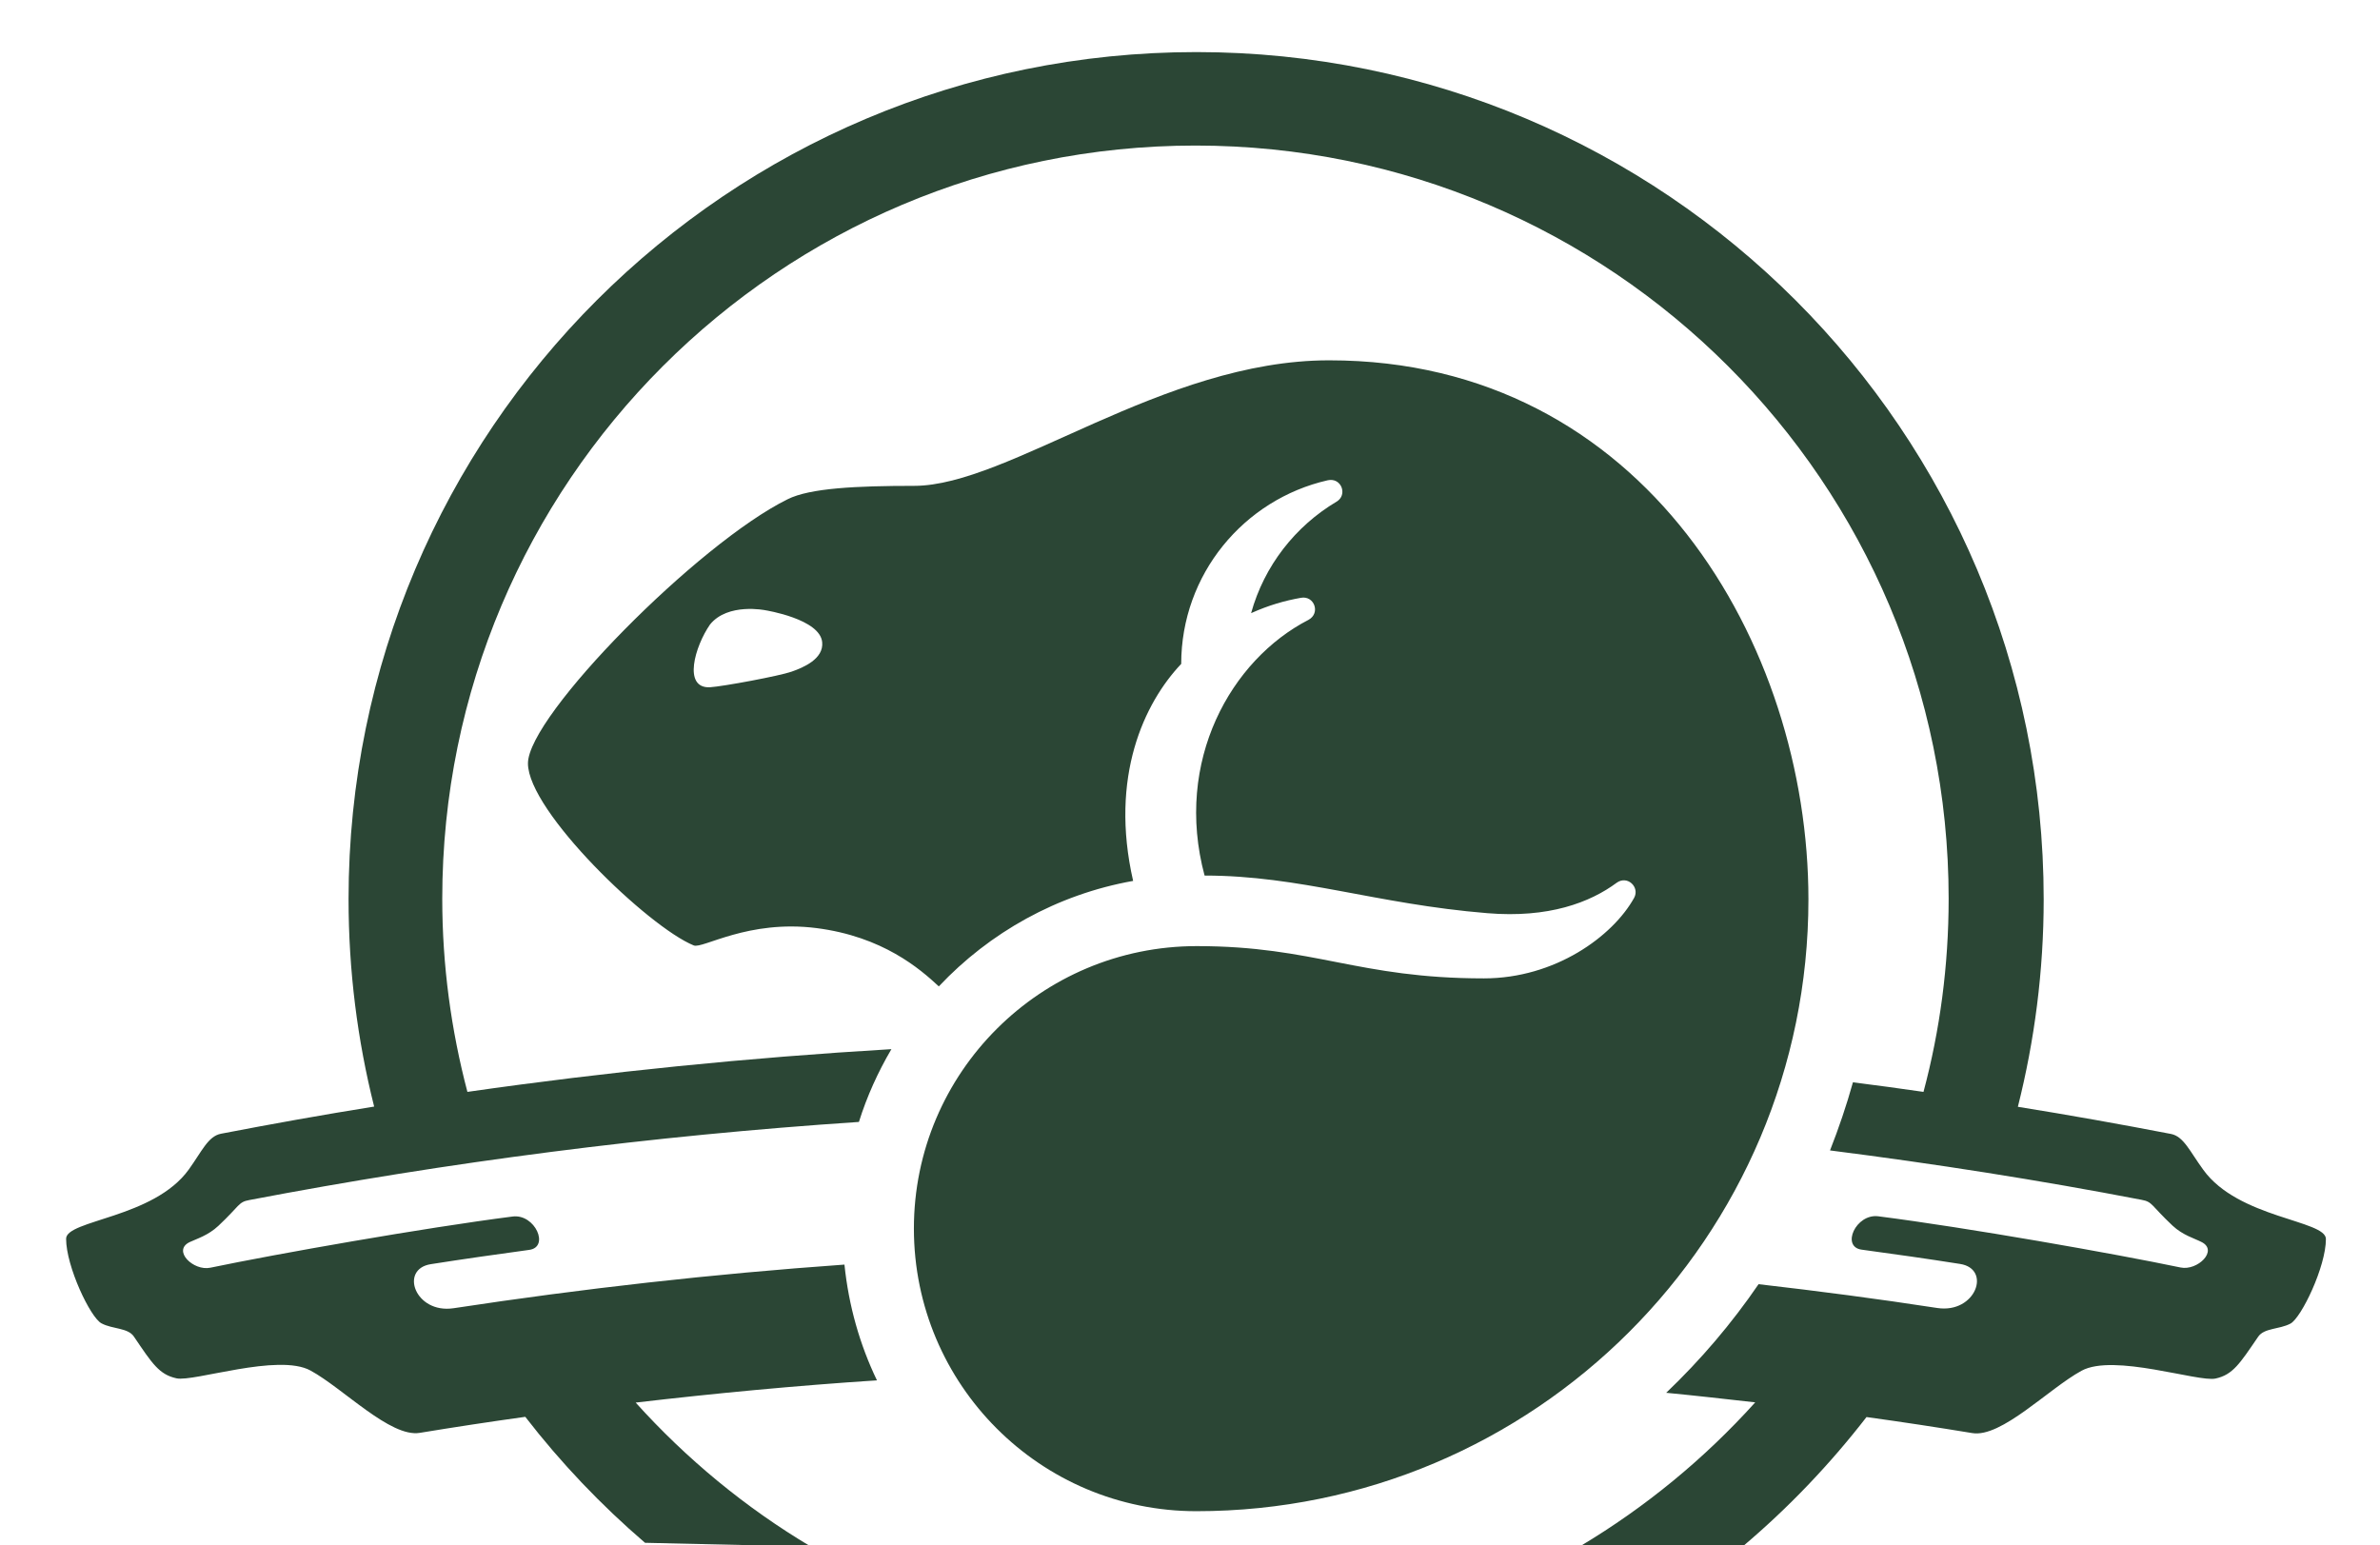
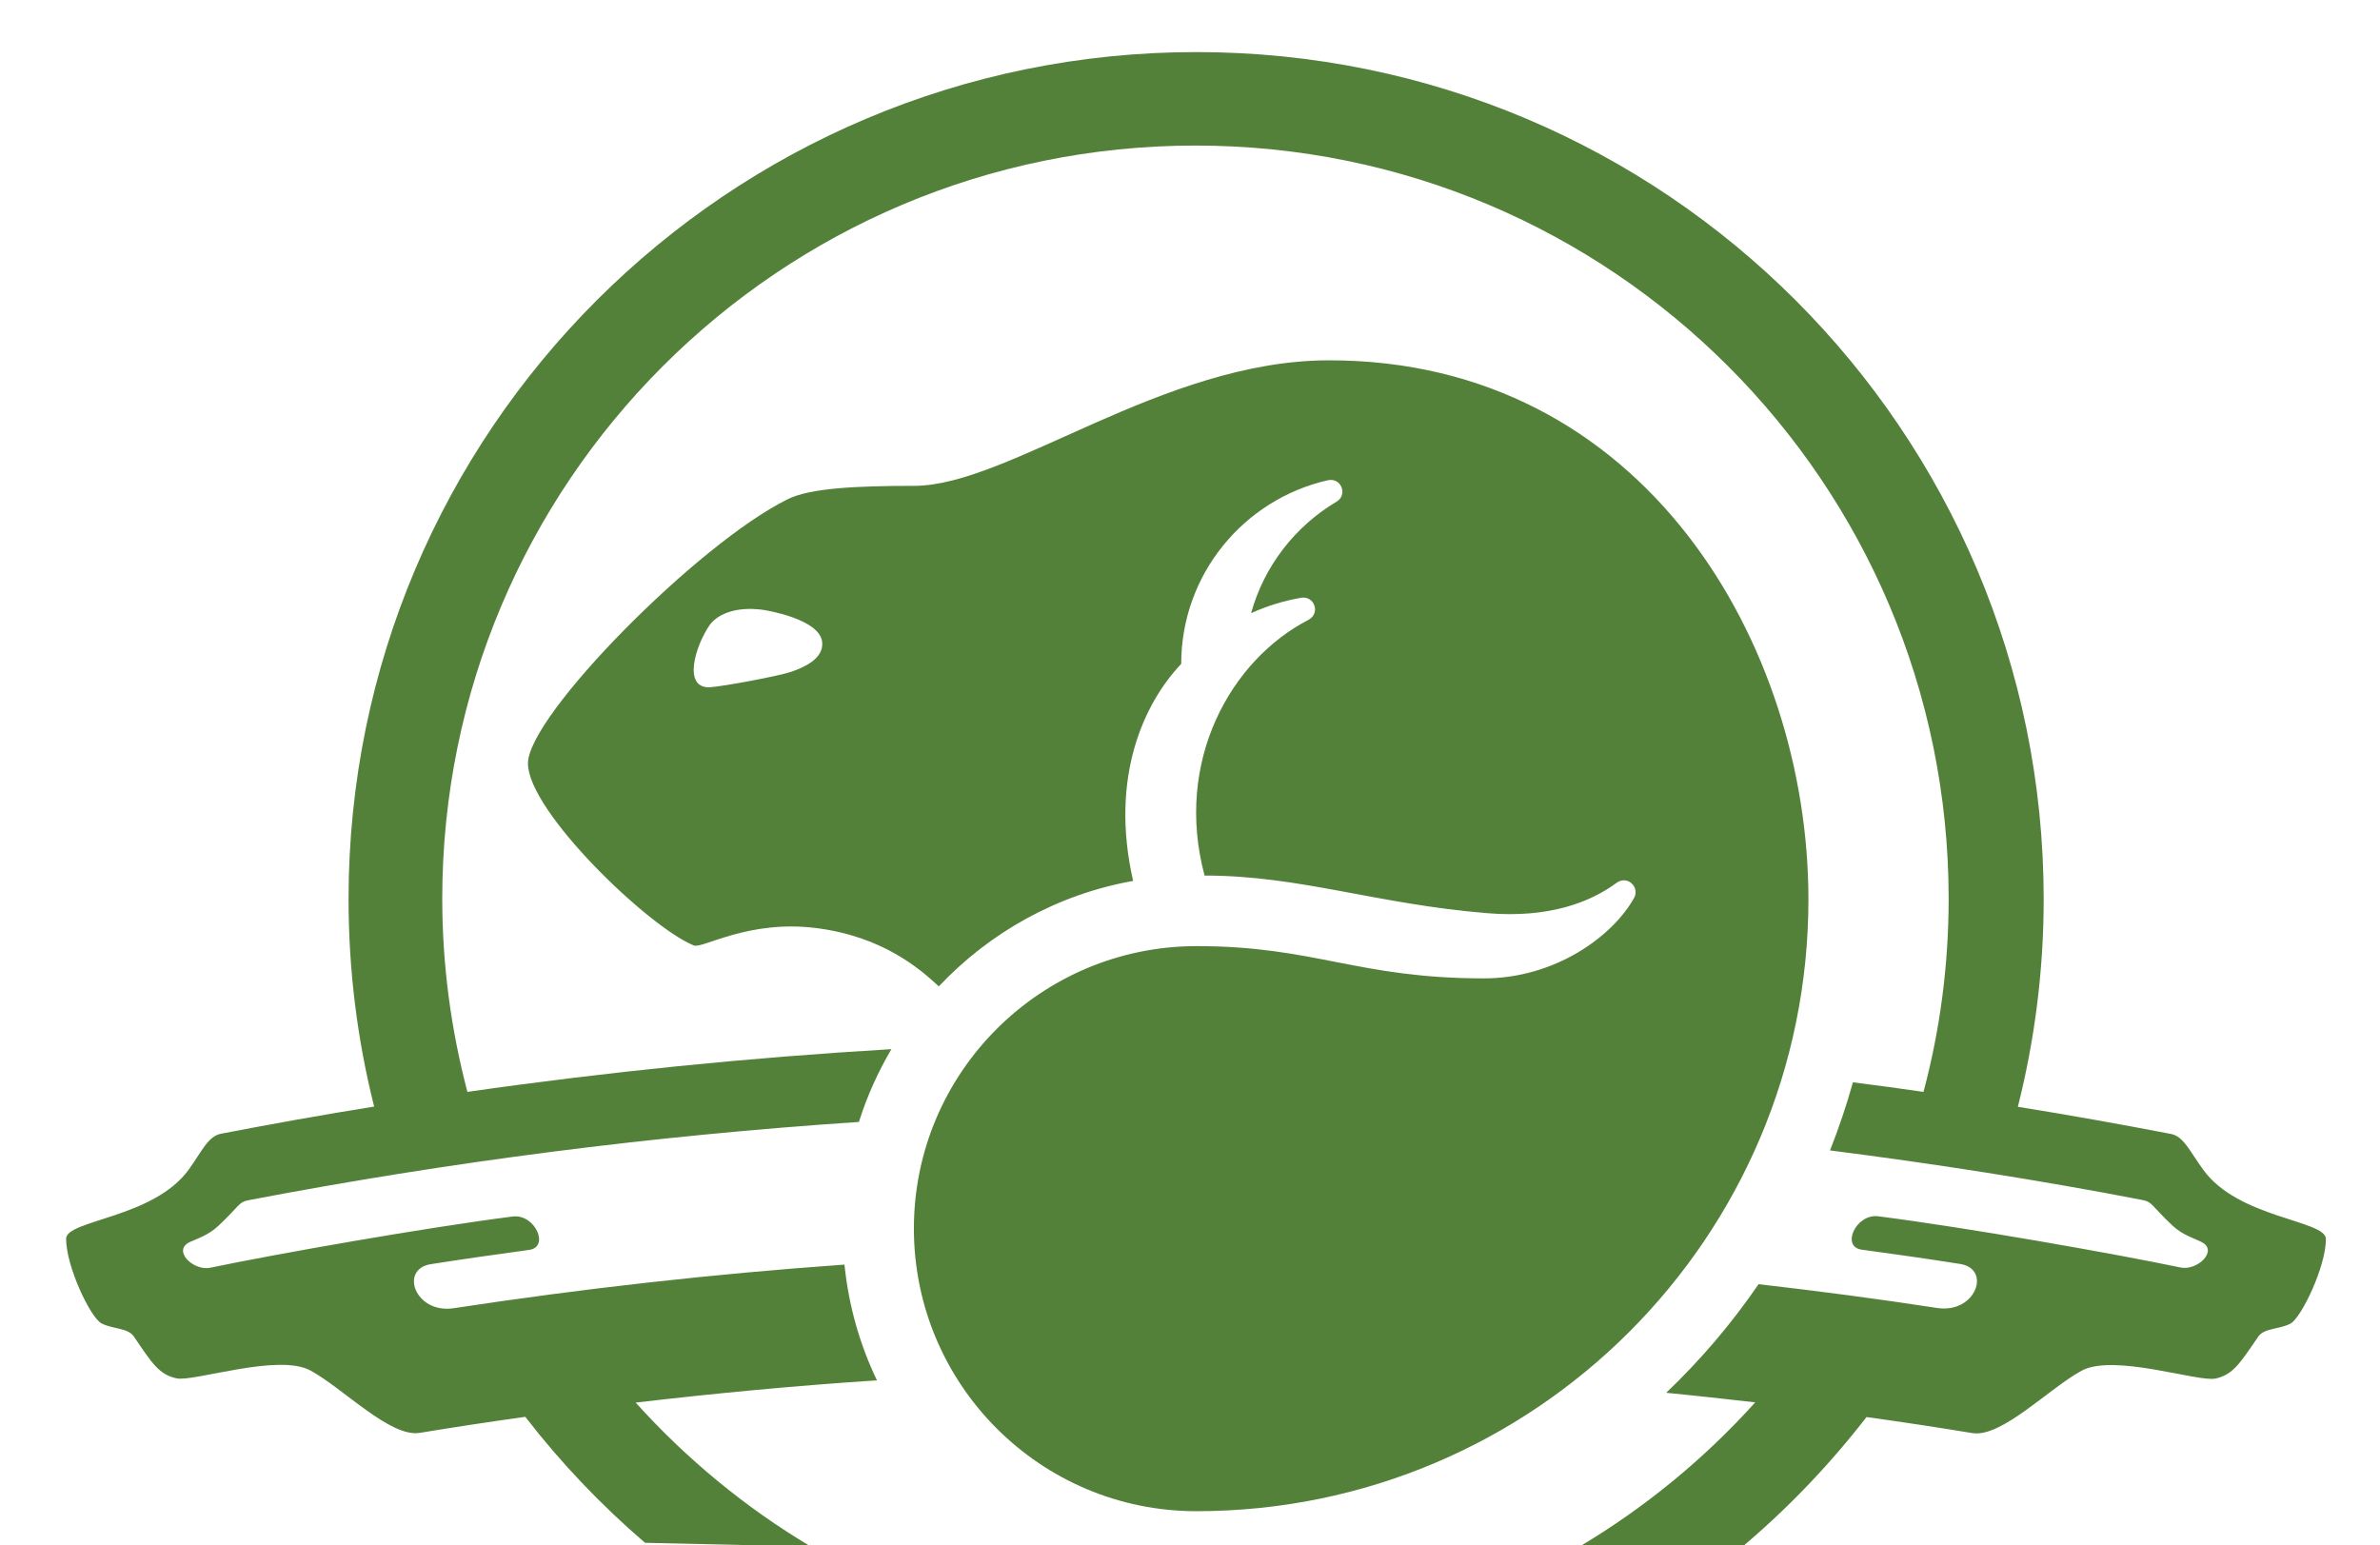
<svg xmlns="http://www.w3.org/2000/svg" version="1.1" viewBox="0 0 106.93 69.38">
  <defs>
    <style>
      .cls-1 {
-         fill: #2b4635;
+         fill: #54813a;
      }
    </style>
  </defs>
  <g>
    <g id="beaver-castor">
      <g>
        <path class="cls-1" d="M78.29,69.49c2.06-1.74,3.92-3.69,5.57-5.82,1.59.22,3.17.46,4.75.72,1.31.22,3.44-2,4.91-2.8,1.44-.79,5.25.52,6.02.35.78-.17,1.09-.67,1.91-1.87.27-.41.95-.33,1.46-.6.49-.27,1.59-2.56,1.59-3.8,0-.85-3.93-.92-5.51-3.11-.6-.82-.88-1.5-1.45-1.61-2.28-.44-4.58-.85-6.88-1.22.75-2.98,1.16-6.1,1.16-9.32,0-21.03-17.04-38.07-38.07-38.07S15.66,19.37,15.66,40.4c0,3.22.4,6.34,1.15,9.32-2.31.37-4.6.78-6.88,1.22-.58.11-.86.79-1.45,1.61-1.58,2.19-5.51,2.26-5.51,3.11,0,1.24,1.09,3.54,1.59,3.8.51.27,1.19.19,1.46.6.82,1.21,1.13,1.7,1.91,1.87.77.17,4.58-1.14,6.02-.35,1.47.8,3.59,3.02,4.91,2.8,1.58-.26,3.16-.5,4.74-.72,1.6,2.07,3.4,3.96,5.38,5.66l7.45.17c-2.94-1.75-5.59-3.94-7.87-6.47,3.59-.42,7.2-.76,10.84-1-.77-1.6-1.27-3.35-1.46-5.2-5.92.42-11.78,1.08-17.56,1.96-1.73.26-2.45-1.76-1.02-1.98,1.47-.23,2.94-.44,4.41-.64.94-.12.27-1.63-.74-1.5-3.99.51-10.61,1.68-13.58,2.3-.76.16-1.72-.77-.93-1.15.32-.15.83-.3,1.29-.73.97-.91.89-1.07,1.39-1.16,8.95-1.71,18.09-2.89,27.39-3.51.36-1.15.86-2.25,1.46-3.27-6.42.38-12.78,1.02-19.05,1.92-.73-2.77-1.13-5.68-1.13-8.68,0-18.69,15.15-33.84,33.84-33.84s33.84,15.15,33.84,33.84c0,3-.39,5.91-1.13,8.68-1.05-.15-2.11-.3-3.17-.43-.29,1.04-.64,2.07-1.03,3.06,4.71.6,9.38,1.33,14,2.22.5.09.42.25,1.39,1.16.46.43.98.57,1.29.73.79.38-.17,1.31-.93,1.15-2.96-.62-9.58-1.79-13.58-2.3-1.01-.13-1.69,1.38-.74,1.5,1.48.2,2.95.41,4.41.64,1.43.22.71,2.24-1.02,1.98-2.66-.41-5.34-.76-8.03-1.07-1.21,1.77-2.6,3.4-4.15,4.88,1.34.13,2.67.28,4,.43-2.28,2.53-4.93,4.71-7.86,6.46h7.26Z" />
        <path class="cls-1" d="M59.71,16.19c-7.48,0-14.38,5.64-18.64,5.64-2.59,0-4.68.1-5.68.6-4.02,1.98-11.67,9.72-11.67,11.87s5.41,7.35,7.45,8.18c.4.16,2.44-1.17,5.51-.78,2.98.38,4.65,1.83,5.5,2.62,2.28-2.42,5.31-4.13,8.73-4.74-1.07-4.68.5-8,2.16-9.75,0-4.02,2.81-7.39,6.58-8.25.62-.14.91.66.4.96-1.85,1.1-3.25,2.88-3.84,5.01.8-.36,1.51-.56,2.24-.69.6-.11.89.69.34.99-3.48,1.79-6.05,6.34-4.67,11.49,4.3,0,7.68,1.28,12.7,1.69,2.76.23,4.62-.48,5.82-1.37.48-.34,1.04.2.78.68-.96,1.73-3.55,3.62-6.75,3.62-5.67,0-7.61-1.45-12.9-1.45-7.01,0-12.71,5.68-12.71,12.69s5.68,12.7,12.69,12.7c15.19,0,27.5-12.31,27.5-27.49,0-11.43-7.37-24.22-21.52-24.22ZM35.56,30.18c-.54.19-3.05.66-3.67.7-1.22.05-.67-1.84.01-2.82.8-.99,2.49-.64,2.49-.64,0,0,2.46.39,2.55,1.44.07.74-.83,1.13-1.38,1.32Z" />
      </g>
    </g>
  </g>
</svg>
